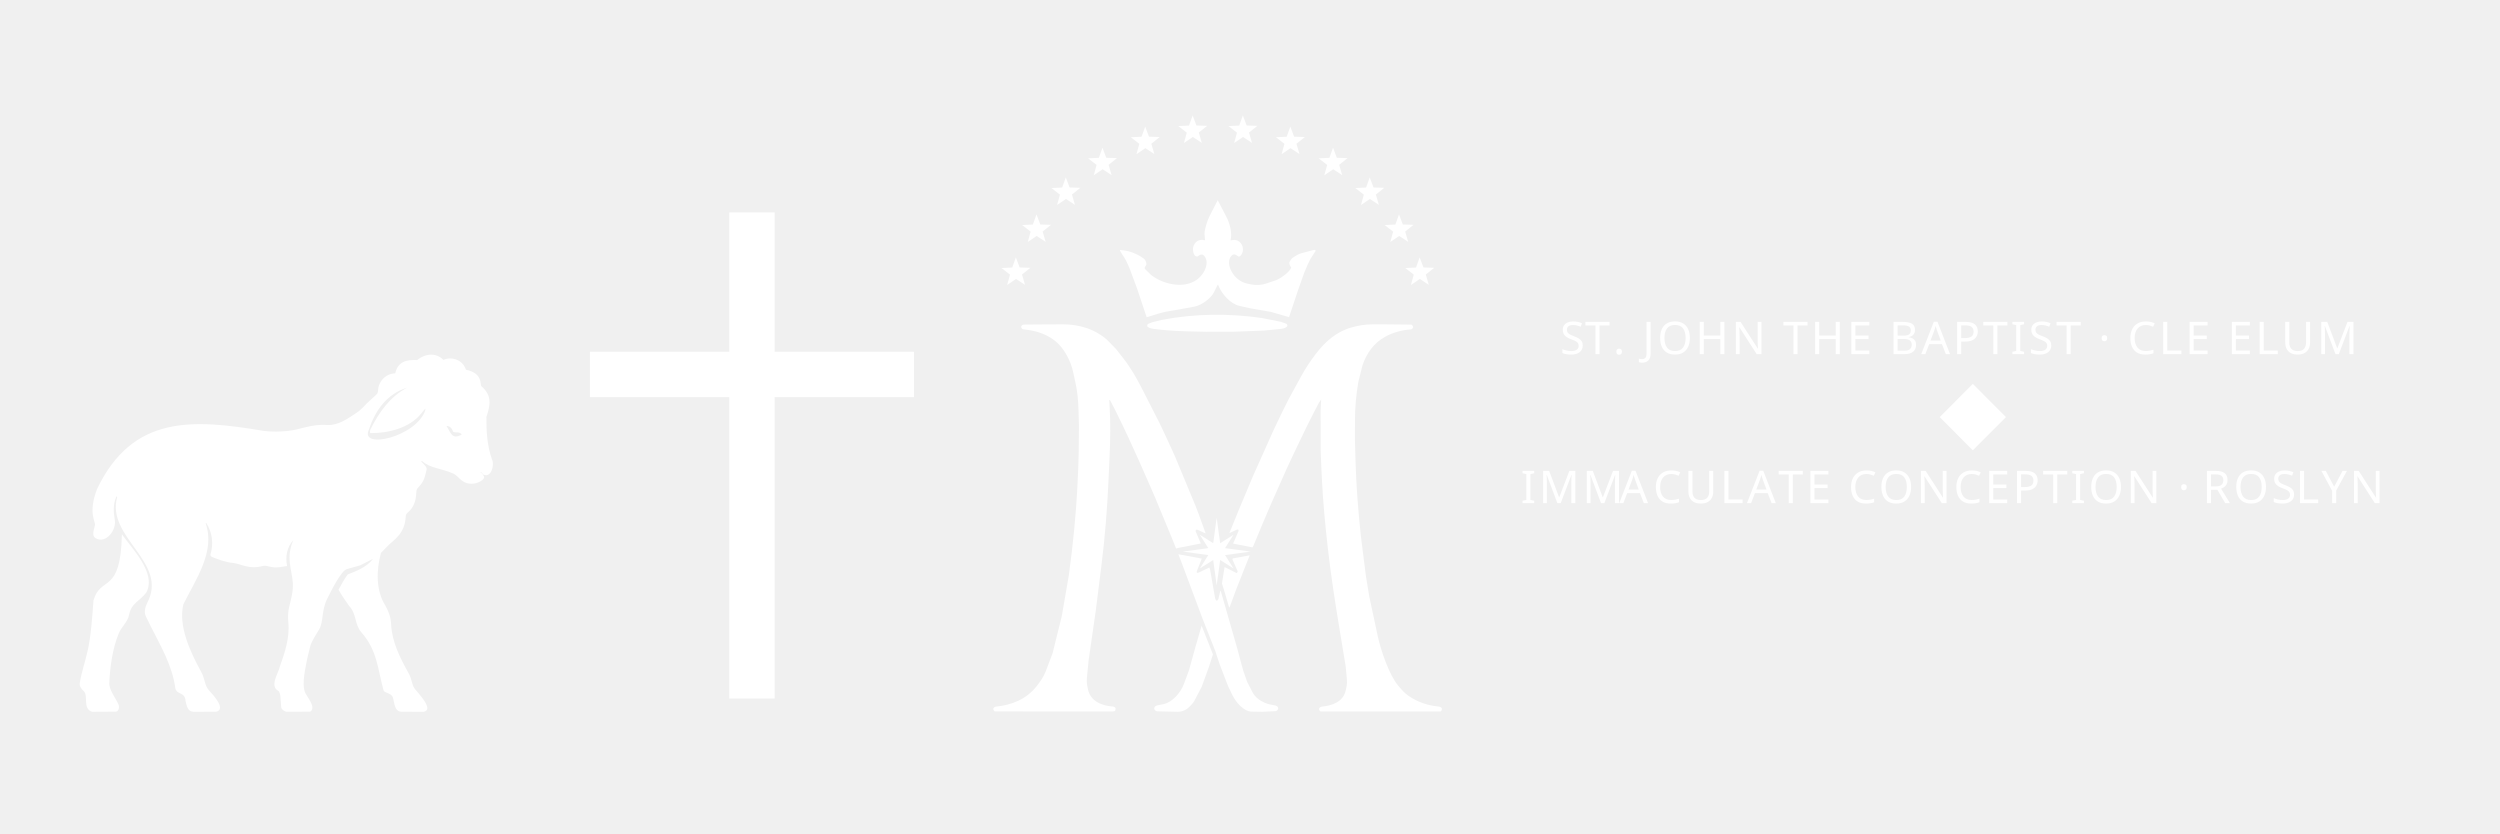
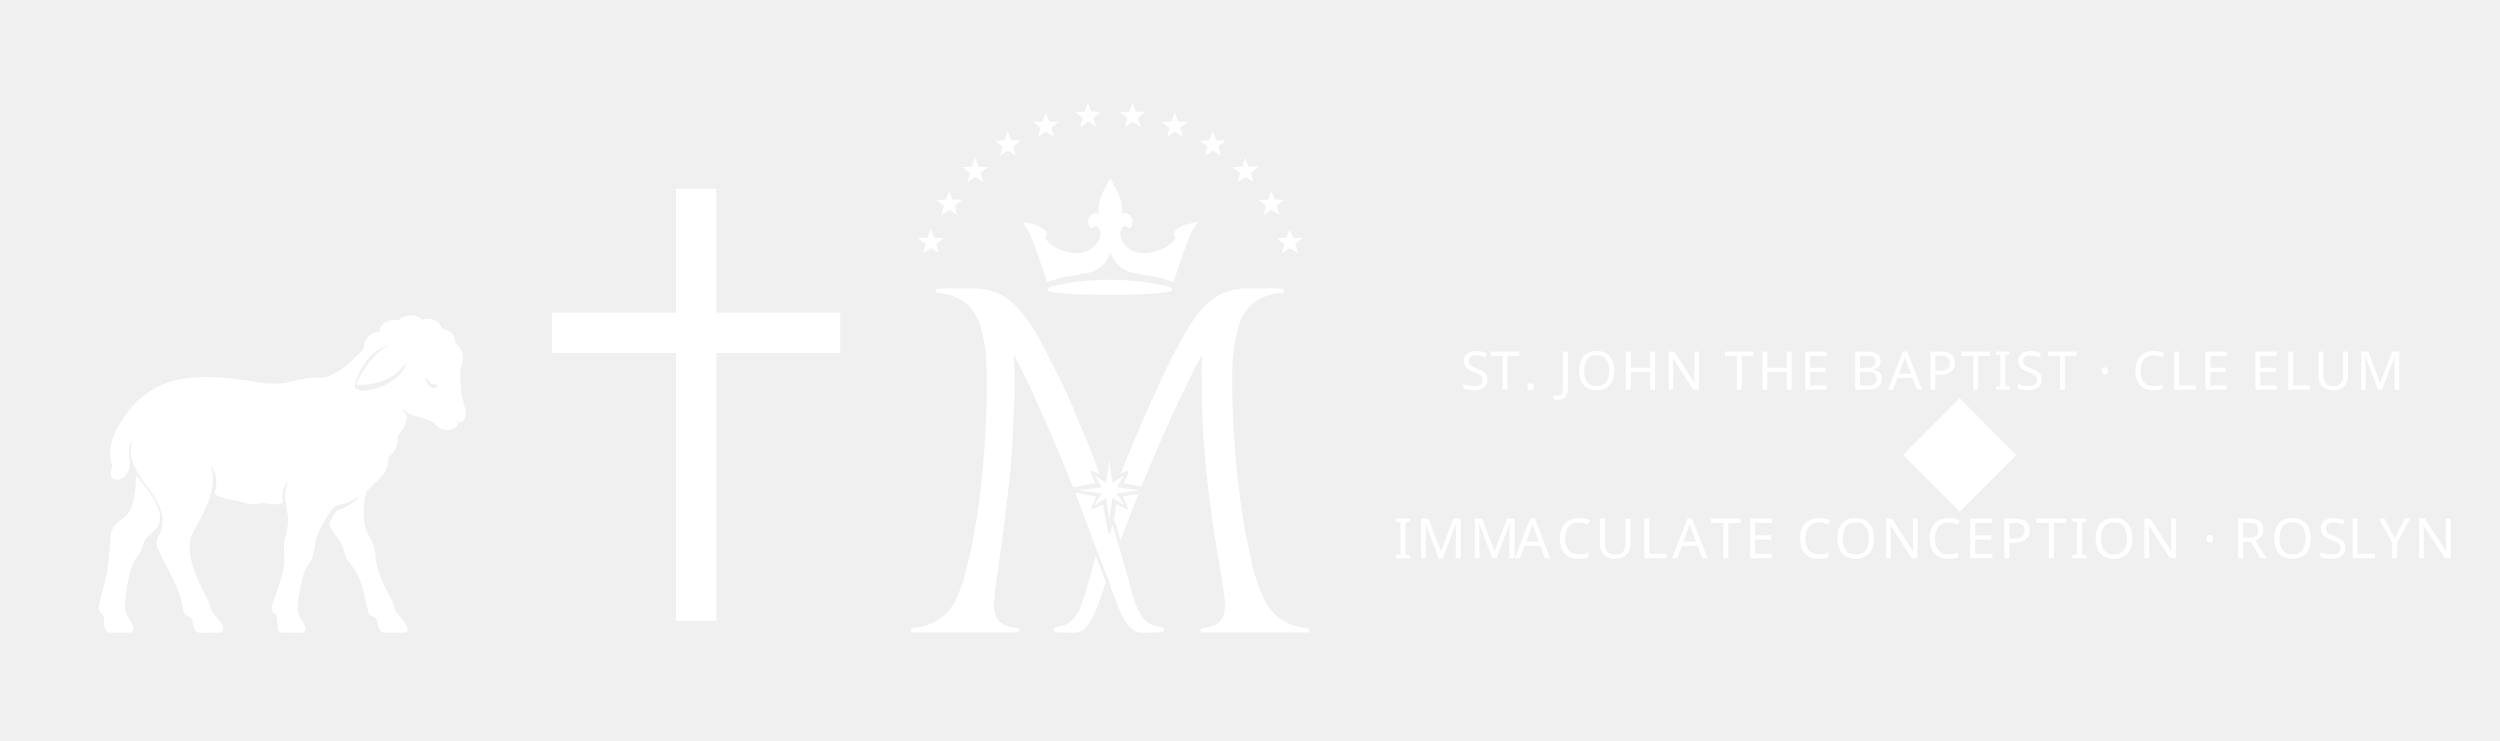
- <svg xmlns="http://www.w3.org/2000/svg" id="AB4-primary-lockup" viewBox="0 0 3600 1200">
+ <svg xmlns="http://www.w3.org/2000/svg" id="AB4-primary-lockup" viewBox="0 0 4050 1200">
  <g id="lockup-mono-white">
    <g id="icon-group">
      <g id="lockup-m">
        <g id="crown-stars-accent">
-           <path d="M1747.99,421.07c-4.21,8.41-17.58,18.5-27.59,20.35l-19.25,3.57c-11.23,2.08-22.31,3.29-33.13,6.62l-16.83,5.18-13.66-40.93-11.23-30.18-4.13-9c-3.45-7.52-11.63-17.02-8.85-16.7l5.32.63c7.87.93,14.97,3.84,21.94,7.5l6.51,4.3c1.98,1.3,3.59,4.94,3.75,7.51.18,2.77-4.14,5.33-1.92,7.52l8.61,8.49c17.85,13.81,46.86,20,65.27,7.28,13.43-9.28,19.91-28.14,9.74-36.12-.98-.77-3.89-.59-4.88.09l-2.79,1.91c-1.08.74-3.92-.1-4.74-1.55-3.37-6.01-3.06-13.24,1.57-18.31,3.51-3.84,8.71-4.52,13.57-3.21l-.73-8.48c-.52-6.07,3.94-20.01,7.32-26.58l11.67-22.67,12.36,23.73c5.21,10,8.75,23.79,6.08,34.18l3.18-.55c7.06-1.22,12.76,3.59,14.38,10.32,1.84,7.63-3.61,14.33-5.87,13.5s-6.03-5.88-10.48-1.06c-9.61,10.41,2.29,36.07,23.6,40.17l6.05,1.16c6.97,1.34,14.28.66,20.99-1.61l13.33-4.51c6.2-2.09,21.04-12.45,22.15-18.67-1.46-1.36-3.39-5.04-2.39-7.46,1.07-2.58,2.89-5.21,5.06-6.64,3.99-2.63,7.95-5.17,12.48-6.36l17.63-4.65c.74-.19,2.92.69,2.45,1.42l-7.51,11.68-4.08,8.31-4.81,11.37-9.58,27.03-12.28,37.08-26.04-7.58-29.04-5.07-16.01-3.5c-13.41-2.93-26.22-17.26-31.22-30.73l-1.08,1.37-4.92,9.81Z" fill="#fff" />
-           <path d="M1777.03,477.66l-40.21.09-25.21-.56-11.58-.41c-13.29-.47-25.98-1.55-39.23-3.26-4.08-.53-8.61-2.13-8.91-4.19-.1-.69.62-2.57,1.29-2.85l5.62-2.34,14.47-3.54c47.09-9.09,96.7-9.54,144.16-2.62l27.26,5.48,7.63,2.71c.56.2,1.45,1.88,1.5,2.48.19,2.48-4.72,4.53-9.11,4.96l-24.47,2.41-43.21,1.64Z" fill="#fff" />
-           <polygon points="1776.23 818.53 1757.02 806.39 1752.01 843.11 1747.01 806.39 1727.8 818.53 1739.93 799.32 1703.21 794.31 1739.93 789.3 1727.8 770.09 1747.01 782.22 1752.01 745.51 1757.02 782.22 1776.23 770.09 1764.1 789.3 1800.81 794.31 1764.1 799.32 1776.23 818.53" fill="#fff" />
+           <path d="M1793,421.07c-4.21,8.41-17.58,18.5-27.59,20.35l-19.25,3.57c-11.23,2.08-22.31,3.29-33.13,6.62l-16.83,5.18-13.66-40.93-11.23-30.18-4.13-9c-3.45-7.52-11.63-17.02-8.85-16.7l5.32.63c7.87.93,14.97,3.84,21.94,7.5l6.51,4.3c1.98,1.3,3.59,4.94,3.75,7.51.18,2.77-4.14,5.33-1.92,7.52l8.61,8.49c17.85,13.81,46.86,20,65.27,7.28,13.43-9.28,19.91-28.14,9.74-36.12-.98-.77-3.89-.59-4.88.09l-2.79,1.91c-1.08.74-3.92-.1-4.74-1.55-3.37-6.01-3.06-13.24,1.57-18.31,3.51-3.84,8.71-4.52,13.57-3.21l-.73-8.48c-.52-6.07,3.94-20.01,7.32-26.58l11.67-22.67,12.36,23.73c5.21,10,8.75,23.79,6.08,34.18l3.18-.55c7.06-1.22,12.76,3.59,14.38,10.32,1.84,7.63-3.61,14.33-5.87,13.5s-6.03-5.88-10.48-1.06c-9.61,10.41,2.29,36.07,23.6,40.17l6.05,1.16c6.97,1.34,14.28.66,20.99-1.61l13.33-4.51c6.2-2.09,21.04-12.45,22.15-18.67-1.46-1.36-3.39-5.04-2.39-7.46,1.07-2.58,2.89-5.21,5.06-6.64,3.99-2.63,7.95-5.17,12.48-6.36l17.63-4.65c.74-.19,2.92.69,2.45,1.42l-7.51,11.68-4.08,8.31-4.81,11.37-9.58,27.03-12.28,37.08-26.04-7.58-29.04-5.07-16.01-3.5c-13.41-2.93-26.22-17.26-31.22-30.73l-1.08,1.37-4.92,9.81Z" fill="#fff" />
+           <path d="M1822.04,477.66l-40.21.09-25.21-.56-11.58-.41c-13.29-.47-25.98-1.55-39.23-3.26-4.08-.53-8.61-2.13-8.91-4.19-.1-.69.62-2.57,1.29-2.85l5.62-2.34,14.47-3.54c47.09-9.09,96.7-9.54,144.16-2.62l27.26,5.48,7.63,2.71c.56.2,1.45,1.88,1.5,2.48.19,2.48-4.72,4.53-9.11,4.96l-24.47,2.41-43.21,1.64Z" fill="#fff" />
+           <polygon points="1821.24 818.53 1802.03 806.39 1797.03 843.11 1792.02 806.39 1772.81 818.53 1784.94 799.32 1748.22 794.31 1784.94 789.3 1772.81 770.09 1792.02 782.22 1797.03 745.51 1802.03 782.22 1821.24 770.09 1809.11 789.3 1845.83 794.31 1809.11 799.32 1821.24 818.53" fill="#fff" />
          <g id="Stars">
-             <polygon id="Left_Star" data-name="Left Star" points="1476.01 410.17 1463.08 401.68 1450.28 410.37 1454.37 395.45 1442.15 385.96 1457.6 385.23 1462.85 370.68 1468.31 385.15 1483.77 385.64 1471.7 395.31 1476.01 410.17" fill="#fff" />
-             <polygon points="1505.72 348.27 1492.79 339.77 1479.99 348.46 1484.08 333.54 1471.86 324.05 1487.31 323.33 1492.56 308.77 1498.02 323.25 1513.48 323.74 1501.41 333.41 1505.72 348.27" fill="#fff" />
-             <polygon points="1547.92 294.98 1534.99 286.49 1522.19 295.18 1526.28 280.26 1514.06 270.77 1529.51 270.04 1534.76 255.49 1540.22 269.96 1555.68 270.45 1543.61 280.12 1547.92 294.98" fill="#fff" />
-             <polygon points="1600.72 252.21 1587.79 243.71 1575 252.4 1579.08 237.48 1566.86 228 1582.31 227.27 1587.56 212.72 1593.03 227.19 1608.49 227.68 1596.41 237.35 1600.72 252.21" fill="#fff" />
-             <polygon points="1662.24 221.83 1649.32 213.34 1636.52 222.03 1640.6 207.1 1628.38 197.62 1643.83 196.89 1649.08 182.34 1654.55 196.81 1670.01 197.3 1657.93 206.97 1662.24 221.83" fill="#fff" />
-             <polygon points="1730.59 205.74 1717.66 197.24 1704.87 205.93 1708.95 191.01 1696.73 181.53 1712.18 180.8 1717.43 166.25 1722.89 180.72 1738.36 181.21 1726.28 190.88 1730.59 205.74" fill="#fff" />
-             <polygon points="1802.88 205.74 1789.95 197.24 1777.16 205.93 1781.24 191.01 1769.02 181.53 1784.47 180.8 1789.72 166.25 1795.19 180.72 1810.65 181.21 1798.57 190.88 1802.88 205.74" fill="#fff" />
-             <polygon points="1871.23 221.83 1858.3 213.34 1845.51 222.03 1849.59 207.1 1837.37 197.62 1852.82 196.89 1858.07 182.34 1863.53 196.81 1879 197.3 1866.92 206.97 1871.23 221.83" fill="#fff" />
-             <polygon points="1932.75 252.21 1919.82 243.71 1907.03 252.4 1911.11 237.48 1898.89 228 1914.34 227.27 1919.59 212.72 1925.06 227.19 1940.52 227.68 1928.44 237.35 1932.75 252.21" fill="#fff" />
-             <polygon points="1985.56 294.98 1972.63 286.49 1959.83 295.18 1963.91 280.26 1951.69 270.77 1967.15 270.04 1972.39 255.49 1977.86 269.96 1993.32 270.45 1981.25 280.12 1985.56 294.98" fill="#fff" />
-             <polygon points="2027.76 348.27 2014.83 339.77 2002.03 348.46 2006.12 333.54 1993.9 324.05 2009.35 323.33 2014.59 308.77 2020.06 323.25 2035.52 323.74 2023.45 333.41 2027.76 348.27" fill="#fff" />
-             <polygon id="Right_Star" data-name="Right Star" points="2057.47 410.17 2044.54 401.68 2031.74 410.37 2035.82 395.45 2023.6 385.96 2039.06 385.23 2044.3 370.68 2049.77 385.15 2065.23 385.64 2053.16 395.31 2057.47 410.17" fill="#fff" />
+             <polygon id="Left_Star" data-name="Left Star" points="1521.02 410.17 1508.09 401.68 1495.29 410.37 1499.38 395.45 1487.16 385.96 1502.61 385.23 1507.86 370.68 1513.32 385.15 1528.79 385.64 1516.71 395.31 1521.02 410.17" fill="#fff" />
+             <polygon points="1550.73 348.27 1537.8 339.77 1525 348.46 1529.09 333.54 1516.87 324.05 1532.32 323.33 1537.57 308.77 1543.03 323.25 1558.5 323.74 1546.42 333.41 1550.73 348.27" fill="#fff" />
+             <polygon points="1592.93 294.98 1580 286.49 1567.2 295.18 1571.29 280.26 1559.07 270.77 1574.52 270.04 1579.77 255.49 1585.23 269.96 1600.7 270.45 1588.62 280.12 1592.93 294.98" fill="#fff" />
+             <polygon points="1645.74 252.21 1632.81 243.71 1620.01 252.4 1624.09 237.48 1611.87 228 1627.33 227.27 1632.57 212.72 1638.04 227.19 1653.5 227.68 1641.42 237.35 1645.74 252.21" fill="#fff" />
+             <polygon points="1707.26 221.83 1694.33 213.34 1681.53 222.03 1685.61 207.1 1673.39 197.62 1688.85 196.89 1694.09 182.34 1699.56 196.81 1715.02 197.3 1702.94 206.97 1707.26 221.83" fill="#fff" />
+             <polygon points="1775.6 205.74 1762.68 197.24 1749.88 205.93 1753.96 191.01 1741.74 181.53 1757.2 180.8 1762.44 166.25 1767.91 180.72 1783.37 181.21 1771.29 190.88 1775.6 205.74" fill="#fff" />
+             <polygon points="1847.9 205.74 1834.97 197.24 1822.17 205.93 1826.25 191.01 1814.03 181.53 1829.49 180.8 1834.73 166.25 1840.2 180.72 1855.66 181.21 1843.58 190.88 1847.9 205.74" fill="#fff" />
+             <polygon points="1916.24 221.83 1903.32 213.34 1890.52 222.03 1894.6 207.1 1882.38 197.62 1897.83 196.89 1903.08 182.34 1908.55 196.81 1924.01 197.3 1911.93 206.97 1916.24 221.83" fill="#fff" />
+             <polygon points="1977.76 252.21 1964.84 243.71 1952.04 252.4 1956.12 237.48 1943.9 228 1959.36 227.27 1964.6 212.72 1970.07 227.19 1985.53 227.68 1973.45 237.35 1977.76 252.21" fill="#fff" />
+             <polygon points="2030.57 294.98 2017.64 286.49 2004.84 295.18 2008.93 280.26 1996.71 270.77 2012.16 270.04 2017.41 255.49 2022.87 269.96 2038.33 270.45 2026.26 280.12 2030.57 294.98" fill="#fff" />
+             <polygon points="2072.77 348.27 2059.84 339.77 2047.04 348.46 2051.13 333.54 2038.91 324.05 2054.36 323.33 2059.61 308.77 2065.07 323.25 2080.53 323.74 2068.46 333.41 2072.77 348.27" fill="#fff" />
+             <polygon id="Right_Star" data-name="Right Star" points="2102.48 410.17 2089.55 401.68 2076.75 410.37 2080.84 395.45 2068.62 385.96 2084.07 385.23 2089.32 370.68 2094.78 385.15 2110.24 385.64 2098.17 395.31 2102.48 410.17" fill="#fff" />
          </g>
        </g>
        <g id="m-letterform">
          <g>
-             <path d="M1903.58,690.68l-.84-16.82-.95-24.42-.1-58.41.74-15.71-2.98,4.31-7.58,14.43-9.81,19.5-12.69,26.27-7.31,15.39-4.16,8.9-5.68,12.24-20.96,47.18-5.67,13.06-8.96,21.15-11.7,28.16c-.25.6-1.18,2.08-1.37,2.34l-10.17-2.01-17.73-3.49,7.67-17.62c.21-.49.29-2.12-.09-2.25l-1.5-.49-11.42,5.21,13.19-32.46,21.14-50.4,29.63-66.12,11.87-24.76,5.91-11.92,3.85-7.61,18.09-33.12c6.09-11.15,12.95-21.3,20.6-31.4,13.55-17.87,29.98-32.3,51.82-38.39,9.82-2.74,19.7-4.36,29.86-4.35l22.24.02,33.49.35c1.33.01,2.98,2.31,2.93,3.64-.04,1.19-1.88,3.17-3.29,3.27-13.4.97-25.72,4.32-37.36,10.78-16.06,8.91-26.37,23.53-32.29,40.83l-6.01,24.08c-3.09,18.21-4.82,36.17-4.83,54.73l-.02,30.09.82,29.36c1.01,36.09,3.85,71.22,7.63,107.18l7.37,58.48,4.86,29.32,12.13,56.82c4.3,20.13,16.66,56.43,29.48,71.34l4.91,5.7c6.17,7.17,14.11,12.22,22.71,16.26,10.03,4.71,20.31,7.2,31.52,8.26,1.48.14,3.14,1.36,3.67,2.44s-.46,4.49-2.23,4.49h-172.1c-1.42,0-2.73-2.85-2.46-3.9.38-1.45,2.06-2.86,3.87-3.03,14.91-1.4,29.71-6.78,33.94-21.32,1.63-5.62,2.83-11.63,2.29-17.54l-1.71-18.8-8.45-51.18c-6.63-40.15-12.81-79.49-17.38-119.92-3.7-32.75-6.77-64.73-8.44-98.12Z" fill="#fff" />
-             <path d="M1761.88,847.38l-2.28-7.07,3.77-23.73,17.11,8.55c.93.47,2.16-2.43,1.62-2.78l-7.38-16.72.4-1.49,18.6-3.38,5.91-1.07-4.8,11.88-14.7,37.18-9,24.39-.61,1.65c-.12.32-.75-.65-.88-1.07l-3.35-11.41-4.41-14.93Z" fill="#fff" />
-             <path d="M1597.31,575.69l.59,10.46c1.34,23.68.99,46.87-.08,70.59l-1.62,35.93c-1.84,40.86-5.04,80.91-10.12,121.45l-8.15,65.08-10.33,71.77-2.47,25.27c-.56,5.74.38,11.54,1.69,17.07,3.9,16.47,19.45,22.97,36,24.13,1.31.09,3.68,1.58,3.62,2.74-.06,1.13-.21,2.37-.41,2.98-.25.77-2.25,1.32-3.48,1.32l-169.68-.02c-1.49,0-2.72-2.82-2.52-3.91s1.84-2.77,3.19-2.91c23.54-2.43,43.95-10.55,58.8-29.02,5.5-6.85,10.49-13.93,13.6-22.15l9.82-25.93,13.22-53.39,10.17-58.94c6.01-44.21,10.48-87.8,12.52-132.29l.9-19.65.74-22.75.38-40.6-.64-21.99c-.38-13.19-1.36-26.04-4.18-38.9l-3.79-17.29c-2.96-13.48-10.46-28.33-19.99-38.52-6.68-7.14-14.96-12.18-24-15.8-9.14-3.66-18.17-5.21-28.07-6.27-1.19-.13-2.75-2.64-2.56-3.81.21-1.31,2.24-2.93,3.65-2.94l21.3-.19,35.25-.17c11.8-.06,23.28,1.76,34.48,5.48,9.98,3.32,23.43,11.02,30.44,18.24l11.61,11.94,10.72,13.73c10.65,13.64,18.97,28.33,26.87,43.82l25.2,49.45,7.83,16.6,8.47,18.35,5.37,11.79,29.79,71.7,4.54,11.82,10.16,28.08-2.43-.92-8.67-4.06c-.48-.23-1.74-.41-2.17-.42-.57-.01-1.43,1.74-1.2,2.28l6.82,16.11.65,1.54c.02.06-.66.12-1.25.24l-14.76,2.96-15.75,3.11-3.79,1.01-5.28-13.15-25.42-61.4-10.9-24.96-11.2-25.35-12.93-28.53-4.13-8.93-5.97-12.69-12.56-25.74-6.46-12.32c-.12-.23-1.62-1.28-1.44-1.13Z" fill="#fff" />
+             <path d="M1948.6,690.68l-.84-16.82-.95-24.42-.1-58.41.74-15.71-2.98,4.31-7.58,14.43-9.81,19.5-12.69,26.27-7.31,15.39-4.16,8.9-5.68,12.24-20.96,47.18-5.67,13.06-8.96,21.15-11.7,28.16c-.25.6-1.18,2.08-1.37,2.34l-10.17-2.01-17.73-3.49,7.67-17.62c.21-.49.29-2.12-.09-2.25l-1.5-.49-11.42,5.21,13.19-32.46,21.14-50.4,29.63-66.12,11.87-24.76,5.91-11.92,3.85-7.61,18.09-33.12c6.09-11.15,12.95-21.3,20.6-31.4,13.55-17.87,29.98-32.3,51.82-38.39,9.82-2.74,19.7-4.36,29.86-4.35l22.24.02,33.49.35c1.33.01,2.98,2.31,2.93,3.64-.04,1.19-1.88,3.17-3.29,3.27-13.4.97-25.72,4.32-37.36,10.78-16.06,8.91-26.37,23.53-32.29,40.83l-6.01,24.08c-3.09,18.21-4.82,36.17-4.83,54.73l-.02,30.09.82,29.36c1.01,36.09,3.85,71.22,7.63,107.18l7.37,58.48,4.86,29.32,12.13,56.82c4.3,20.13,16.66,56.43,29.48,71.34l4.91,5.7c6.17,7.17,14.11,12.22,22.71,16.26,10.03,4.71,20.31,7.2,31.52,8.26,1.48.14,3.14,1.36,3.67,2.44s-.46,4.49-2.23,4.49h-172.1c-1.42,0-2.73-2.85-2.46-3.9.38-1.45,2.06-2.86,3.87-3.03,14.91-1.4,29.71-6.78,33.94-21.32,1.63-5.62,2.83-11.63,2.29-17.54l-1.71-18.8-8.45-51.18c-6.63-40.15-12.81-79.49-17.38-119.92-3.7-32.75-6.77-64.73-8.44-98.12Z" fill="#fff" />
+             <path d="M1806.89,847.38l-2.28-7.07,3.77-23.73,17.11,8.55c.93.47,2.16-2.43,1.62-2.78l-7.38-16.72.4-1.49,18.6-3.38,5.91-1.07-4.8,11.88-14.7,37.18-9,24.39-.61,1.65c-.12.32-.75-.65-.88-1.07l-3.35-11.41-4.41-14.93Z" fill="#fff" />
+             <path d="M1642.32,575.69l.59,10.46c1.34,23.68.99,46.87-.08,70.59l-1.62,35.93c-1.84,40.86-5.04,80.91-10.12,121.45l-8.15,65.08-10.33,71.77-2.47,25.27c-.56,5.74.38,11.54,1.69,17.07,3.9,16.47,19.45,22.97,36,24.13,1.31.09,3.68,1.58,3.62,2.74-.06,1.13-.21,2.37-.41,2.98-.25.77-2.25,1.32-3.48,1.32l-169.68-.02c-1.49,0-2.72-2.82-2.52-3.91s1.84-2.77,3.19-2.91c23.54-2.43,43.95-10.55,58.8-29.02,5.5-6.85,10.49-13.93,13.6-22.15l9.82-25.93,13.22-53.39,10.17-58.94c6.01-44.21,10.48-87.8,12.52-132.29l.9-19.65.74-22.75.38-40.6-.64-21.99c-.38-13.19-1.36-26.04-4.18-38.9l-3.79-17.29c-2.96-13.48-10.46-28.33-19.99-38.52-6.68-7.14-14.96-12.18-24-15.8-9.14-3.66-18.17-5.21-28.07-6.27-1.19-.13-2.75-2.64-2.56-3.81.21-1.31,2.24-2.93,3.65-2.94l21.3-.19,35.25-.17c11.8-.06,23.28,1.76,34.48,5.48,9.98,3.32,23.43,11.02,30.44,18.24l11.61,11.94,10.72,13.73c10.65,13.64,18.97,28.33,26.87,43.82l25.2,49.45,7.83,16.6,8.47,18.35,5.37,11.79,29.79,71.7,4.54,11.82,10.16,28.08-2.43-.92-8.67-4.06c-.48-.23-1.74-.41-2.17-.42-.57-.01-1.43,1.74-1.2,2.28l6.82,16.11.65,1.54c.02.06-.66.12-1.25.24l-14.76,2.96-15.75,3.11-3.79,1.01-5.28-13.15-25.42-61.4-10.9-24.96-11.2-25.35-12.93-28.53-4.13-8.93-5.97-12.69-12.56-25.74-6.46-12.32c-.12-.23-1.62-1.28-1.44-1.13Z" fill="#fff" />
          </g>
          <g>
-             <path d="M1840.53,1019.61c-1.08-5.58-8.45-2.89-19.21-7.59-7.28-3.17-13.9-7.96-17.55-14.97l-7.8-14.98-5.88-16.88-8.11-30.15-24.04-83.92c-.18-.09-.5-.25-.69-.35l-2.77,11.82c-.17.71-1.79,2.55-2.39,2.44-.92-.17-2.1-2.3-2.28-3.37l-5.49-31.24-1.92-10.9c-.09-.53-.8-2.2-.92-2.32l-15.94,7.57c-.53.25-2.2,0-2.26-.43-.04-.29-.04-1.4.14-1.85l7.15-18.1-33.73-6.24,3.98,10.19,31.63,84.63h.02s16.96,43.01,16.96,43.01c.15-.02.23-.01.1.05l6.6,20.06,12.22,31.72,6.05,12.63c5,10.44,16.36,24.11,27.91,24.29l15.75.24,18.72-.9c1.99-.1,4.15-2.45,3.76-4.47Z" fill="#fff" />
-             <path d="M1757.24,850.77h0c-.24-.12-.17-.09,0,0Z" fill="#fff" />
+             <path d="M1885.54,1019.61c-1.08-5.58-8.45-2.89-19.21-7.59-7.28-3.17-13.9-7.96-17.55-14.97l-7.8-14.98-5.88-16.88-8.11-30.15-24.04-83.92c-.18-.09-.5-.25-.69-.35l-2.77,11.82c-.17.71-1.79,2.55-2.39,2.44-.92-.17-2.1-2.3-2.28-3.37l-5.49-31.24-1.92-10.9c-.09-.53-.8-2.2-.92-2.32l-15.94,7.57c-.53.25-2.2,0-2.26-.43-.04-.29-.04-1.4.14-1.85l7.15-18.1-33.73-6.24,3.98,10.19,31.63,84.63h.02s16.96,43.01,16.96,43.01c.15-.02.23-.01.1.05l6.6,20.06,12.22,31.72,6.05,12.63c5,10.44,16.36,24.11,27.91,24.29l15.75.24,18.72-.9c1.99-.1,4.15-2.45,3.76-4.47Z" fill="#fff" />
+             <path d="M1802.26,850.77h0c-.24-.12-.17-.09,0,0Z" fill="#fff" />
          </g>
-           <path d="M1745.12,938.45h-.01s-14.79-37.52-14.79-37.52l-8.72,30.08-9.52,34.33-7.26,19.58c-4.53,12.22-16.3,26.31-29.44,29.02l-9.51,1.97c-2.12.44-3.98,2.55-3.8,4.59.19,2.14,2.4,3.77,4.78,3.82l28.54.65c6.33.14,12.38-2.37,16.84-6.67,2.93-2.82,5.88-5.76,7.76-9.35l10.35-19.73,10.41-28.53,5.9-18.43-1.51-3.84Z" fill="#fff" />
+           <path d="M1790.13,938.45h-.01s-14.79-37.52-14.79-37.52l-8.72,30.08-9.52,34.33-7.26,19.58c-4.53,12.22-16.3,26.31-29.44,29.02l-9.51,1.97c-2.12.44-3.98,2.55-3.8,4.59.19,2.14,2.4,3.77,4.78,3.82l28.54.65c6.33.14,12.38-2.37,16.84-6.67,2.93-2.82,5.88-5.76,7.76-9.35l10.35-19.73,10.41-28.53,5.9-18.43-1.51-3.84Z" fill="#fff" />
        </g>
      </g>
      <g id="lockup-lamb">
-         <path d="M606.34,664.25c2.15,2.99,8.87,7.67,8.02,11.85-3.1,12.69-3.52,16.81-12.98,26.91-3.72,3.98-.08,11.11-5.45,23.5-4.54,10.47-11.43,11.41-11.65,16.69-1.06,25.56-16.56,33.37-25.58,42.6l-10.09,10.32c-6.96,25.46-7.27,54.23,6.16,75.65,4.8,8.51,7.98,16.91,8.4,26.77,1.08,25.26,12.67,48.28,24.71,69.95,6.27,10.82,4.55,17.97,10.24,24.41,4.38,5.66,27.33,29,12,32.1,0,0-32.31-.11-32.31-.11-9.85-.5-9.81-12.77-11.79-19.63-1.85-7.96-12.6-6.67-13.77-11.42-8.53-30.88-8.87-57.42-32.27-83.79-9.37-10.9-6.66-26.73-17.1-37.29-4.14-5.61-12.11-17.47-15.39-23.6,4.3-7.96,8-14.85,13.22-21.98,13.05-4.92,27.89-10.96,36.48-22.46l-18.5,9.37-18.99,5.35c-8.7,1.95-24.27,34.4-28.69,43.16-8.3,16.7-4.95,33.01-11.55,43.96-4.47,7.79-10.82,16.37-13.01,25.16,0,0-3.66,15.11-3.66,15.11-2.49,13.59-9.19,38.91-2.98,51.31,3.02,6.34,15.92,20.91,6.87,26.66l-34.59.13c-2.97-.9-6.95-3.56-7.18-6.67l-1.15-15.55c-.17-2.24-1.22-6.72-2.97-7.88-12.97-6.88.05-25.19,2.09-34.68,7.53-21.4,14.61-41.89,12.28-64.91-.77-7.57-.39-14.79,1.45-22.19,2.77-11.09,5.83-22.47,5.04-33.96-1.33-19.36-10.3-35.56.68-61.26-9.19,10.12-11.62,23.82-8.92,37.25l-10.55,1.62c-12.48,1.92-18.03-3.33-24.36-1.69-20.53,5.33-30.48-2.85-42.86-4.39-10.22-.7-21.16-4.98-30.61-8.68-.83-.31-2.07-2.24-2.15-2.8,4.92-15.93,3.01-32.53-6-46.15l-.75.46c14.41,41.06-14.68,81.42-32.08,116.75-7.58,31.37,10.17,68.93,25.3,96.68,6.33,10.89,4.7,20.01,11.84,27.48,6.87,7.49,24.58,26.96,10.13,30.53,0,0-32.56.1-32.56.1-8.95-.35-9.81-8.81-11.54-15.36-.76-14.02-12.35-8.24-14.77-18.67-3.92-31.04-20.82-60.62-34.85-87.99,0,0-7.6-15.49-7.6-15.49-2.99-6.09-.8-13.71,2.12-19.62,30.74-58.47-59.17-93.41-43.53-151.56-.03-1.92-.53-2.25-1.41-.33-4.46,10.91-3.74,20.87-2.03,31.98,3.41,14.91-12.56,35.5-27.11,27.23-7-3.57-2.17-13.74-1.23-19.25.99-4.25-10.35-17.25,2.96-51.78,51.18-106.81,137.84-100.88,239.89-83.67,11.57,1.51,23.11,1.19,34.74.07,18.43-1.77,33.59-10.27,56.86-8.53,15.92.81,29.62-9.28,42.25-17.65,4.02-2.22,11.39-9.84,14.45-13.31,0,0,14.06-12.89,14.06-12.89,4.2-3.85.45-8.14,5.56-17.31,4.52-8.1,12.34-12.89,21.55-13.29,3.85-17.06,16.3-19.82,31.59-19.08,10.88-9.14,27-11.4,37.78-.25,12.66-5.6,28.18.48,32.4,14.12,24.97,5.34,19.94,21.27,22.35,23.84,15.51,13.36,12.94,27.01,7.19,44.22-.23,20.46,1.12,41.69,7.97,61.04,4.13,8.24-1.37,27.39-12.16,21.91l-1.35.16c7.16,5.69-5.04,11.12-10.15,12.43-18.93,3.68-23.27-9.9-31.57-13.87-18.57-8.15-33.54-7.54-45.39-18.21l-1.4.4ZM606.57,595.46c-16.61,20.78-47.35,28.53-73.18,28.21-1.09.07-.65-4.05-.04-5.13,12.16-24.46,28.1-47.19,52.73-60.21-29.03,8.93-45.72,32.76-55,60.62-13.29,28.85,69.33,10.08,81.52-28.8l-.41-1.57-5.62,6.86ZM652.02,620.7c-1.37-4.35-4.97-7.46-9.08-7.28,6.47,10,7.65,20.02,21.89,12.45-3.17-5.75-11.55-1.16-12.81-5.17ZM606.82,662.61l-1.21-.11,1.21.11ZM693.94,680.92l-2.18-1.46,1.12,2.04,1.06-.58ZM694.46,681.6l-.84.87.65.59.82-.75-.63-.72Z" fill="#fff" />
-         <path d="M170.38,1013.94c1.82,3.39,1.26,9.46-3.13,10.84l-34.5.19c-14.25-4.24-5.16-22.79-12.04-29.54-3.44-3.38-6.79-7.27-5.79-12.21,2.45-15.2,7.68-30.06,11.04-44.99,5.02-21.17,7.03-51.72,8.65-73.67,10.55-36.6,39.14-7.23,40.91-95.2,15.62,21.98,49.39,55.4,35.47,83.39-9.12,12.83-21.71,14.81-25.21,32.98-1.91,9.92-10.8,16.63-14.9,26.63-8.72,21.24-12.41,47.52-13.49,70.86-.64,9.79,9.21,22.22,13,30.73Z" fill="#fff" />
+         <path d="M651.36,664.25c2.15,2.99,8.87,7.67,8.02,11.85-3.1,12.69-3.52,16.81-12.98,26.91-3.72,3.98-.08,11.11-5.45,23.5-4.54,10.47-11.43,11.41-11.65,16.69-1.06,25.56-16.56,33.37-25.58,42.6l-10.09,10.32c-6.96,25.46-7.27,54.23,6.16,75.65,4.8,8.51,7.98,16.91,8.4,26.77,1.08,25.26,12.67,48.28,24.71,69.95,6.27,10.82,4.55,17.97,10.24,24.41,4.38,5.66,27.33,29,12,32.1,0,0-32.31-.11-32.31-.11-9.85-.5-9.81-12.77-11.79-19.63-1.85-7.96-12.6-6.67-13.77-11.42-8.53-30.88-8.87-57.42-32.27-83.79-9.37-10.9-6.66-26.73-17.1-37.29-4.14-5.61-12.11-17.47-15.39-23.6,4.3-7.96,8-14.85,13.22-21.98,13.05-4.92,27.89-10.96,36.48-22.46l-18.5,9.37-18.99,5.35c-8.7,1.95-24.27,34.4-28.69,43.16-8.3,16.7-4.95,33.01-11.55,43.96-4.47,7.79-10.82,16.37-13.01,25.16,0,0-3.66,15.11-3.66,15.11-2.49,13.59-9.19,38.91-2.98,51.31,3.02,6.34,15.92,20.91,6.87,26.66l-34.59.13c-2.97-.9-6.95-3.56-7.18-6.67l-1.15-15.55c-.17-2.24-1.22-6.72-2.97-7.88-12.97-6.88.05-25.19,2.09-34.68,7.53-21.4,14.61-41.89,12.28-64.91-.77-7.57-.39-14.79,1.45-22.19,2.77-11.09,5.83-22.47,5.04-33.96-1.33-19.36-10.3-35.56.68-61.26-9.19,10.12-11.62,23.82-8.92,37.25l-10.55,1.62c-12.48,1.92-18.03-3.33-24.36-1.69-20.53,5.33-30.48-2.85-42.86-4.39-10.22-.7-21.16-4.98-30.61-8.68-.83-.31-2.07-2.24-2.15-2.8,4.92-15.93,3.01-32.53-6-46.15l-.75.46c14.41,41.06-14.68,81.42-32.08,116.75-7.58,31.37,10.17,68.93,25.3,96.68,6.33,10.89,4.7,20.01,11.84,27.48,6.87,7.49,24.58,26.96,10.13,30.53,0,0-32.56.1-32.56.1-8.95-.35-9.81-8.81-11.54-15.36-.76-14.02-12.35-8.24-14.77-18.67-3.92-31.04-20.82-60.62-34.85-87.99,0,0-7.6-15.49-7.6-15.49-2.99-6.09-.8-13.71,2.12-19.62,30.74-58.47-59.17-93.41-43.53-151.56-.03-1.92-.53-2.25-1.41-.33-4.46,10.91-3.74,20.87-2.03,31.98,3.41,14.91-12.56,35.5-27.11,27.23-7-3.57-2.17-13.74-1.23-19.25.99-4.25-10.35-17.25,2.96-51.78,51.18-106.81,137.84-100.88,239.89-83.67,11.57,1.51,23.11,1.19,34.74.07,18.43-1.77,33.59-10.27,56.86-8.53,15.92.81,29.62-9.28,42.25-17.65,4.02-2.22,11.39-9.84,14.45-13.31,0,0,14.06-12.89,14.06-12.89,4.2-3.85.45-8.14,5.56-17.31,4.52-8.1,12.34-12.89,21.55-13.29,3.85-17.06,16.3-19.82,31.59-19.08,10.88-9.14,27-11.4,37.78-.25,12.66-5.6,28.18.48,32.4,14.12,24.97,5.34,19.94,21.27,22.35,23.84,15.51,13.36,12.94,27.01,7.19,44.22-.23,20.46,1.12,41.69,7.97,61.04,4.13,8.24-1.37,27.39-12.16,21.91l-1.35.16c7.16,5.69-5.04,11.12-10.15,12.43-18.93,3.68-23.27-9.9-31.57-13.87-18.57-8.15-33.54-7.54-45.39-18.21l-1.4.4ZM651.59,595.46c-16.61,20.78-47.35,28.53-73.18,28.21-1.09.07-.65-4.05-.04-5.13,12.16-24.46,28.1-47.19,52.73-60.21-29.03,8.93-45.72,32.76-55,60.62-13.29,28.85,69.33,10.08,81.52-28.8l-.41-1.57-5.62,6.86ZM697.03,620.7c-1.37-4.35-4.97-7.46-9.08-7.28,6.47,10,7.65,20.02,21.89,12.45-3.17-5.75-11.55-1.16-12.81-5.17ZM651.84,662.61l-1.21-.11,1.21.11ZM738.95,680.92l-2.18-1.46,1.12,2.04,1.06-.58ZM739.47,681.6l-.84.87.65.59.82-.75-.63-.72Z" fill="#fff" />
+         <path d="M215.39,1013.94c1.82,3.39,1.26,9.46-3.13,10.84l-34.5.19c-14.25-4.24-5.16-22.79-12.04-29.54-3.44-3.38-6.79-7.27-5.79-12.21,2.45-15.2,7.68-30.06,11.04-44.99,5.02-21.17,7.03-51.72,8.65-73.67,10.55-36.6,39.14-7.23,40.91-95.2,15.62,21.98,49.39,55.4,35.47,83.39-9.12,12.83-21.71,14.81-25.21,32.98-1.91,9.92-10.8,16.63-14.9,26.63-8.72,21.24-12.41,47.52-13.49,70.86-.64,9.79,9.21,22.22,13,30.73Z" fill="#fff" />
      </g>
-       <polygon id="lockup-cross" points="1316.14 506.54 1115.47 506.54 1115.47 305.88 1050.14 305.88 1050.14 506.54 849.47 506.54 849.47 571.88 1050.14 571.88 1050.14 1005.88 1115.47 1005.88 1115.47 571.88 1316.14 571.88 1316.14 506.54" fill="#fff" />
+       <polygon id="lockup-cross" points="1361.15 506.54 1160.48 506.54 1160.48 305.88 1095.15 305.88 1095.15 506.54 894.48 506.54 894.48 571.88 1095.15 571.88 1095.15 1005.88 1160.48 1005.88 1160.48 571.88 1361.15 571.88 1361.15 506.54" fill="#fff" />
    </g>
    <g id="text-block">
-       <text transform="translate(2246.505 509.9379)" fill="#fff" font-family="CormorantSC-Regular, 'Cormorant SC'" font-size="65">
+       <text transform="translate(2366.354 631.3625)" fill="#fff" font-family="CormorantSC-Regular, 'Cormorant SC'" font-size="86.51">
        <tspan x="0" y="0" letter-spacing=".06em">S</tspan>
-         <tspan x="35.81" y="0" letter-spacing="0em">T</tspan>
-         <tspan x="76.37" y="0" letter-spacing=".06em">. JOHN THE BAPTIST · CLE ELUM</tspan>
+         <tspan x="47.67" y="0" letter-spacing="0em">T</tspan>
+         <tspan x="101.65" y="0" letter-spacing=".06em">. JOHN THE BAPTIST · CLE ELUM</tspan>
      </text>
-       <text transform="translate(2792.83 633.0932)" fill="#fff" font-family="CormorantSC-Regular, 'Cormorant SC'" font-size="125" letter-spacing=".06em">
+       <text transform="translate(3082.301 799.5109)" fill="#fff" font-family="CormorantSC-Regular, 'Cormorant SC'" font-size="240.3" letter-spacing=".06em">
        <tspan x="0" y="0">◆</tspan>
      </text>
-       <text transform="translate(2189.89 724.479)" fill="#fff" font-family="CormorantSC-Regular, 'Cormorant SC'" font-size="65">
+       <text transform="translate(2257.611 904.3454)" fill="#fff" font-family="CormorantSC-Regular, 'Cormorant SC'" font-size="90">
        <tspan x="0" y="0" letter-spacing=".06em">IMM</tspan>
-         <tspan x="141.83" y="0" letter-spacing=".05em">A</tspan>
-         <tspan x="190.58" y="0" letter-spacing=".06em">CUL</tspan>
-         <tspan x="325.78" y="0" letter-spacing="0em">A</tspan>
-         <tspan x="370.76" y="0" letter-spacing=".06em">TE CONCEPTION · </tspan>
-         <tspan x="981.75" y="0" letter-spacing=".01em">R</tspan>
-         <tspan x="1026.34" y="0" letter-spacing=".06em">OS</tspan>
-         <tspan x="1115.84" y="0" letter-spacing=".04em">L</tspan>
-         <tspan x="1152.89" y="0" letter-spacing=".06em">YN</tspan>
+         <tspan x="196.38" y="0" letter-spacing=".05em">A</tspan>
+         <tspan x="263.88" y="0" letter-spacing=".06em">CUL</tspan>
+         <tspan x="451.08" y="0" letter-spacing="0em">A</tspan>
+         <tspan x="513.36" y="0" letter-spacing=".06em">TE CONCEPTION · </tspan>
+         <tspan x="1359.34" y="0" letter-spacing=".01em">R</tspan>
+         <tspan x="1421.08" y="0" letter-spacing=".06em">OS</tspan>
+         <tspan x="1545.01" y="0" letter-spacing=".04em">L</tspan>
+         <tspan x="1596.31" y="0" letter-spacing=".06em">YN</tspan>
      </text>
    </g>
  </g>
</svg>
